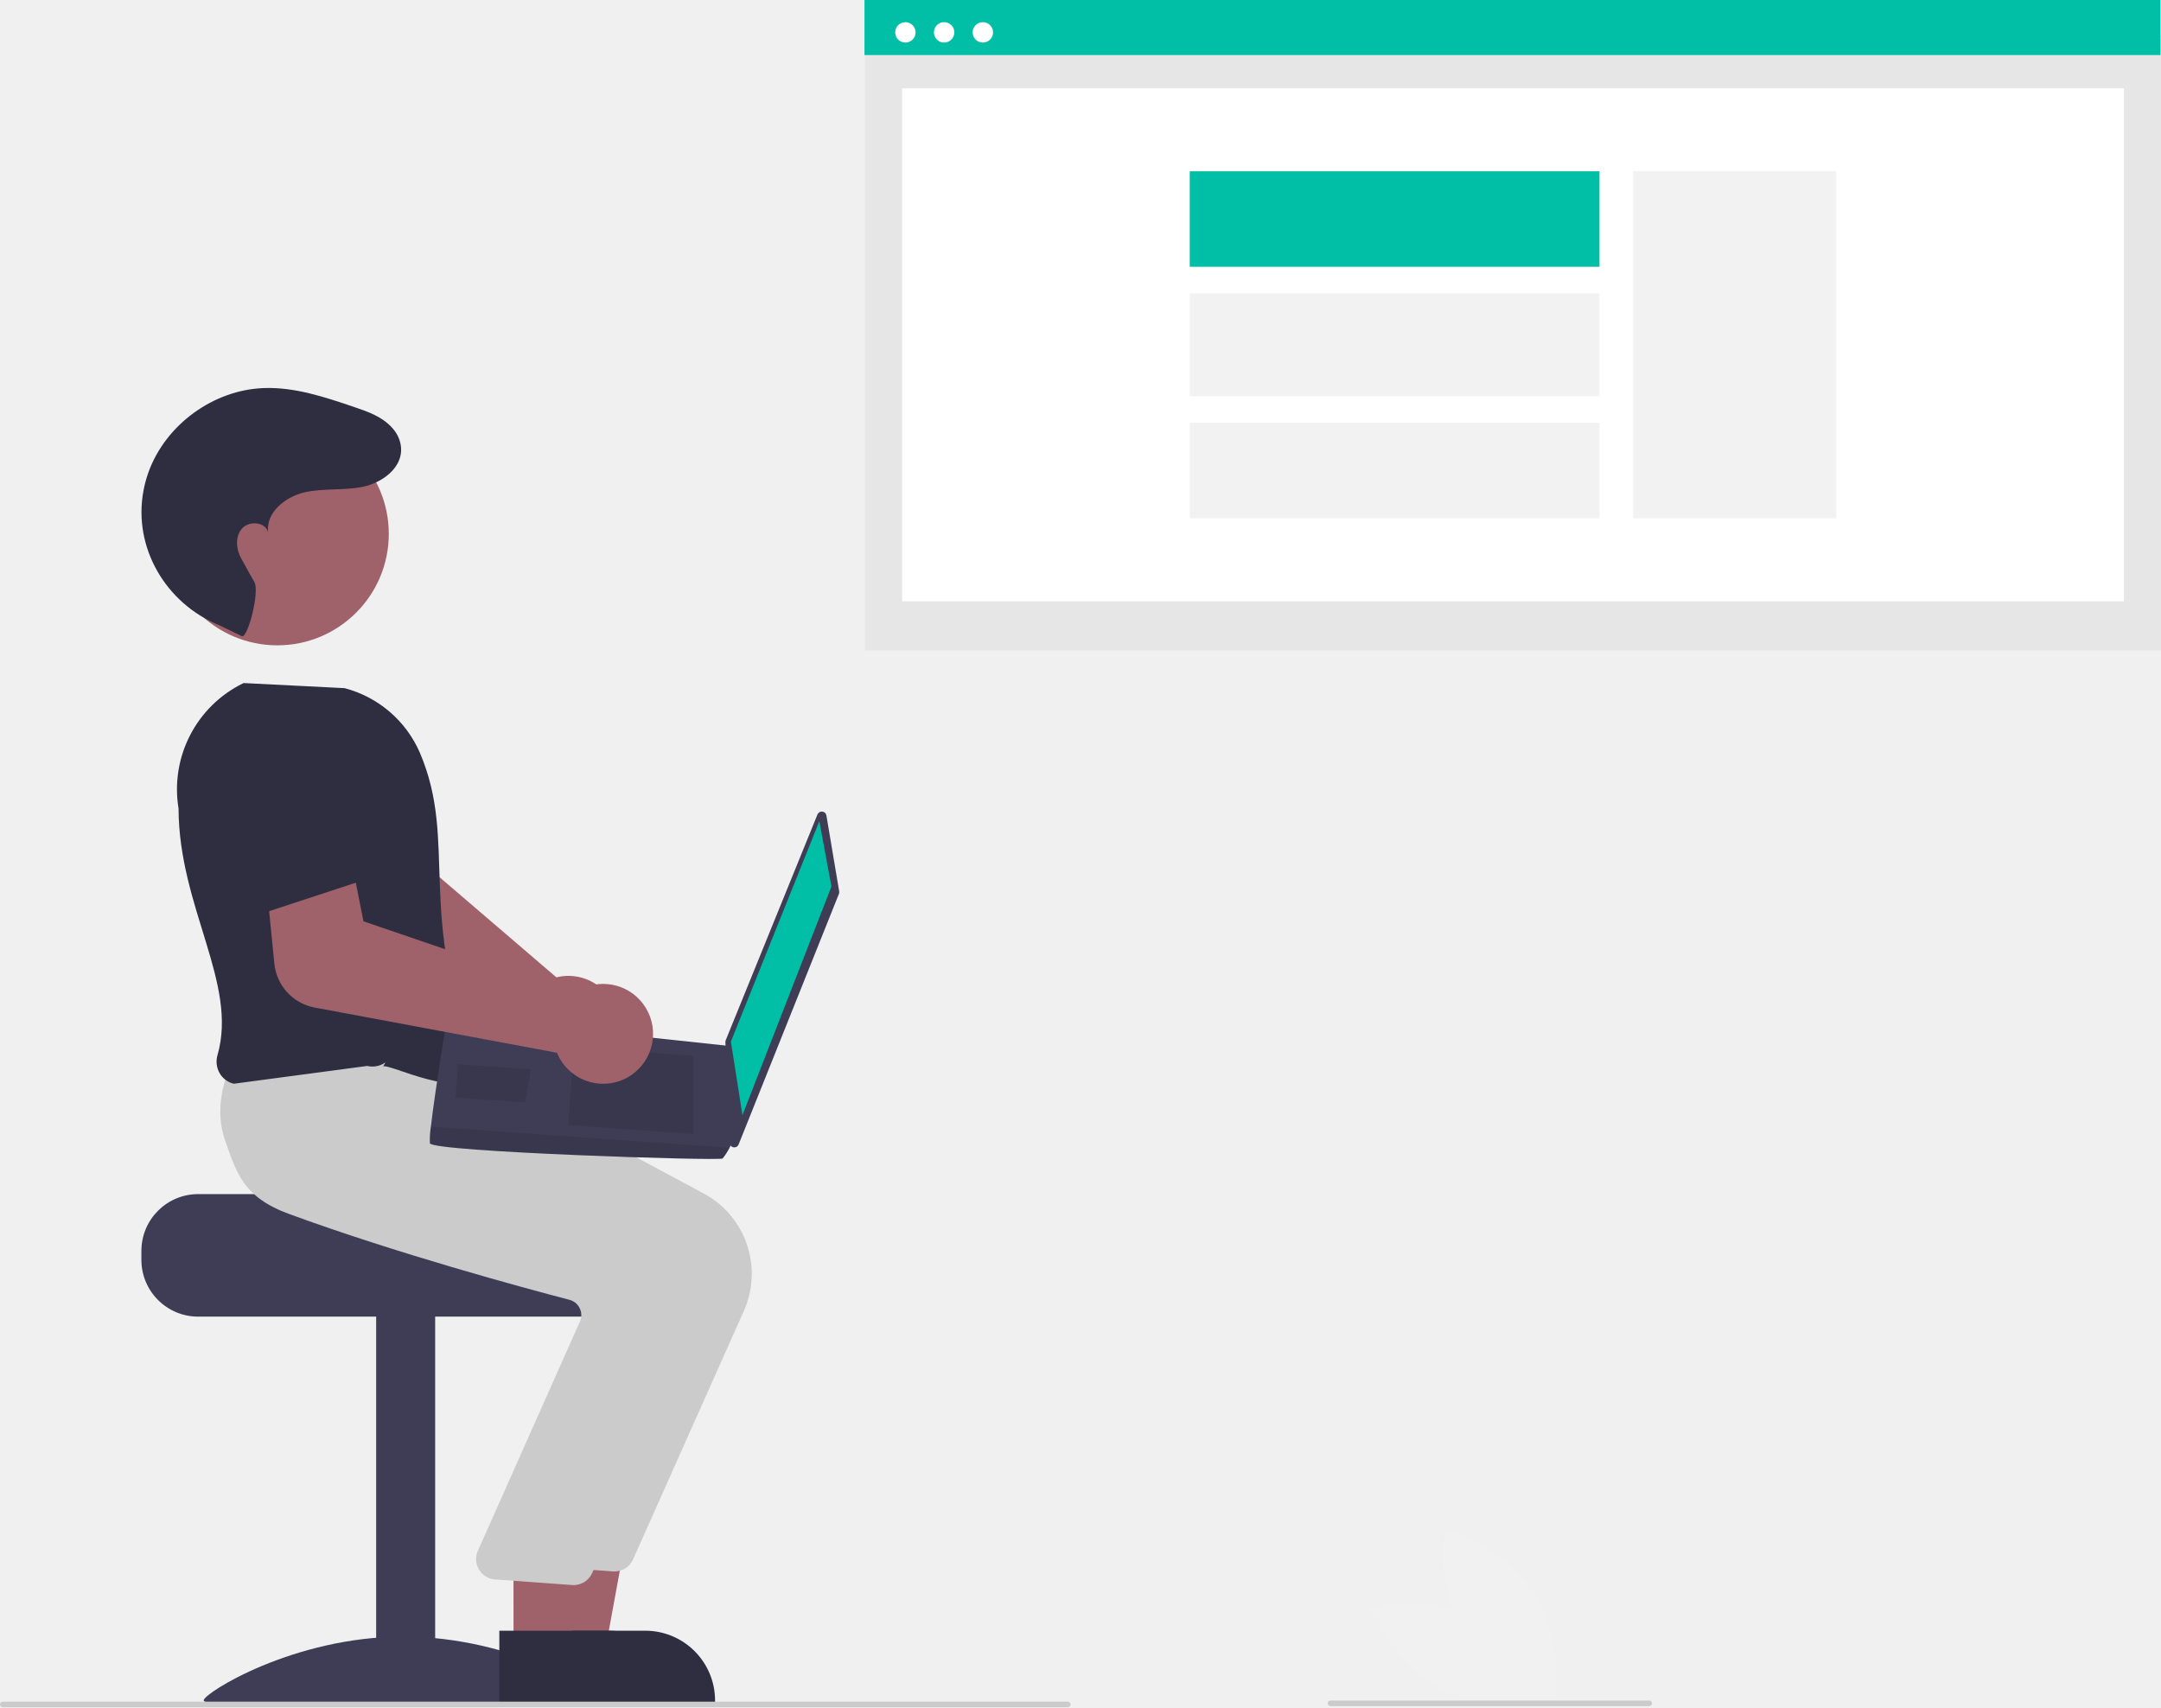
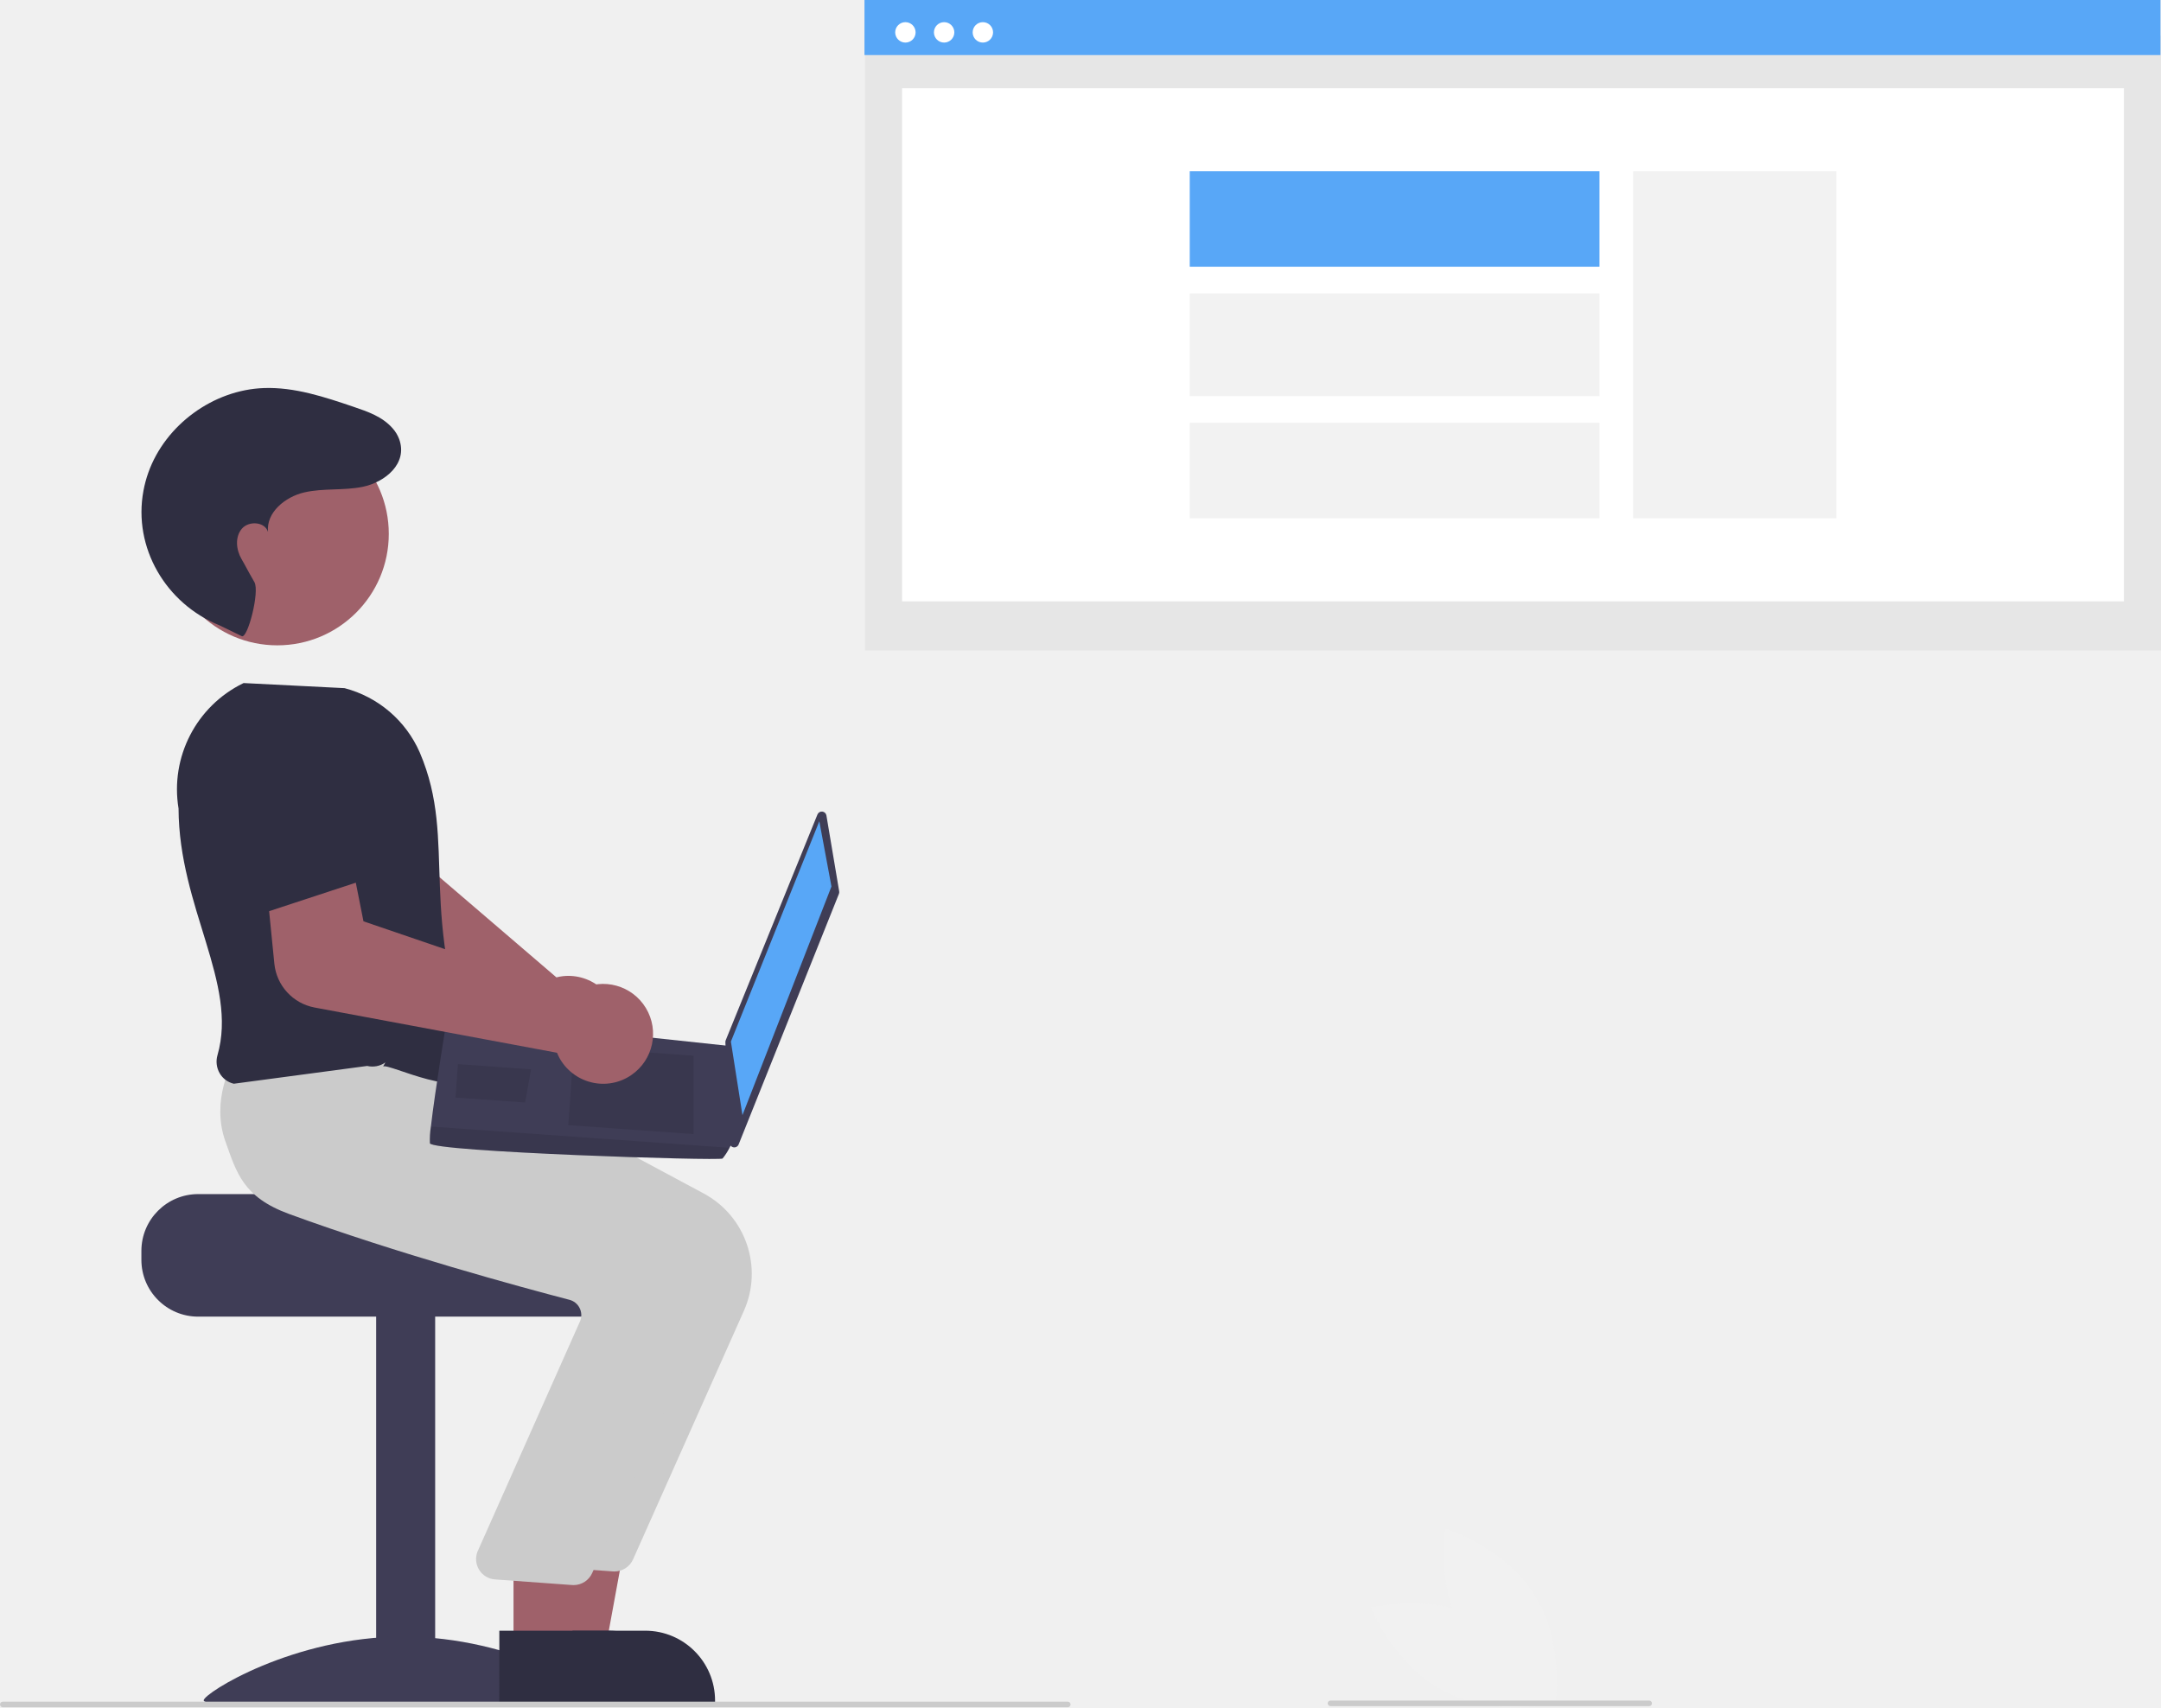
<svg xmlns="http://www.w3.org/2000/svg" data-name="Layer 1" width="773.114" height="610.804" viewBox="0 0 773.114 610.804">
  <rect id="e81a7c33-c795-457d-8abc-c4a3c260cd56" data-name="Rectangle 62" x="309.473" y="12.711" width="463.641" height="220.006" fill="#e6e6e6" />
  <rect id="be98c830-918a-42d1-b1b0-0085d5874e90" data-name="Rectangle 75" x="322.731" y="31.577" width="437.126" height="183.558" fill="#fff" />
-   <rect id="ea07d9fd-7a34-4098-acd7-056fd1871281" data-name="Rectangle 80" x="309.276" width="463.641" height="19.697" fill="#00bfa6" />
+   <rect id="ea07d9fd-7a34-4098-acd7-056fd1871281" data-name="Rectangle 80" x="309.276" width="463.641" height="19.697" fill="#58a7f7" />
  <circle id="b9ed5a45-8896-4ed9-86b4-15f853c9a185" data-name="Ellipse 90" cx="323.913" cy="11.582" r="3.651" fill="#fff" />
  <circle id="a9233a38-f8ba-48e0-88f3-496fd4836d40" data-name="Ellipse 91" cx="337.77" cy="11.582" r="3.651" fill="#fff" />
  <circle id="aa82180f-a6a9-4f5f-82fc-e73106f4ad92" data-name="Ellipse 92" cx="351.627" cy="11.582" r="3.651" fill="#fff" />
  <rect x="584.272" y="61.279" width="72.676" height="124.155" fill="#f2f2f2" />
-   <rect x="425.64" y="61.277" width="146.59" height="34.175" fill="#00bfa6" />
+   <rect x="425.64" y="61.277" width="146.59" height="34.175" fill="#58a7f7" />
  <rect x="425.64" y="104.969" width="146.59" height="36.771" fill="#f2f2f2" />
  <rect x="425.64" y="151.257" width="146.59" height="34.175" fill="#f2f2f2" />
  <path d="M434.646,511.7a17.867,17.867,0,0,0-19.79-17.862,17.202,17.202,0,0,0-2.348.433l-60.464-51.827,3.613-19.475-29.802-9.658-8.985,31.211a18.103,18.103,0,0,0,7.68,20.204l74.381,47.045a17.068,17.068,0,0,0,.091,1.752,17.867,17.867,0,0,0,21.691,15.502,17.382,17.382,0,0,0,2.105-.608A17.92,17.92,0,0,0,434.646,511.7Z" transform="translate(-213.4429 -144.5982)" fill="#9f616a" />
  <path d="M284.325,571.807h77.958c0,2.241,80.345,4.059,80.345,4.059a20.884,20.884,0,0,1,3.426,3.248,20.152,20.152,0,0,1,4.71,12.99v3.248A20.305,20.305,0,0,1,430.466,615.65H284.325a20.315,20.315,0,0,1-20.297-20.297v-3.248A20.326,20.326,0,0,1,284.325,571.807Z" transform="translate(-213.4429 -144.5982)" fill="#3f3d56" />
  <rect x="134.573" y="470.245" width="21.109" height="136.399" fill="#3f3d56" />
  <path d="M429.206,752.939c0,2.554-31.988.988-71.447.988s-71.447,1.566-71.447-.988,31.988-22.806,71.447-22.806S429.206,750.385,429.206,752.939Z" transform="translate(-213.4429 -144.5982)" fill="#3f3d56" />
  <polygon points="196.707 589.916 216.613 589.914 226.084 538.282 196.703 538.284 196.707 589.916" fill="#9f616a" />
  <path d="M405.072,753.811l64.189-.002v-.812a24.984,24.984,0,0,0-24.983-24.984h-.003l-39.205.002Z" transform="translate(-213.4429 -144.5982)" fill="#2f2e41" />
  <path d="M439.924,702.496l39.687-88.996a32.616,32.616,0,0,0-14.32-41.868l-86.083-46.161-39.282-3.341-36.234-3.294-.261.442c-.334.565-8.125,14.021-2.859,28.776,3.995,11.192,14.385,19.934,30.883,25.984,38.507,14.119,82.991,26.187,100.328,30.719a5.604,5.604,0,0,1,3.591,2.857,5.681,5.681,0,0,1,.319,4.545L398.822,694.997a7.307,7.307,0,0,0,6.186,9.79l27.55,2.006q.351.033.699.033A7.302,7.302,0,0,0,439.924,702.496Z" transform="translate(-213.4429 -144.5982)" fill="#cbcbcb" />
  <polygon points="183.716 589.916 203.622 589.914 213.094 538.282 183.713 538.284 183.716 589.916" fill="#9f616a" />
  <path d="M392.082,753.811l64.189-.002v-.812a24.984,24.984,0,0,0-24.983-24.984h-.003l-39.205.002Z" transform="translate(-213.4429 -144.5982)" fill="#2f2e41" />
  <path d="M425.31,707.367l39.687-88.996a32.616,32.616,0,0,0-14.32-41.868l-86.083-46.161-39.282-3.341-28.381-2.462.004-.389c-.334.565-8.125,14.021-2.859,28.776,3.995,11.192,6.266,19.934,22.764,25.984,38.507,14.119,82.991,26.187,100.328,30.719a5.604,5.604,0,0,1,3.591,2.857,5.681,5.681,0,0,1,.319,4.545L384.208,699.868a7.307,7.307,0,0,0,6.186,9.79l27.55,2.006q.351.033.699.033A7.302,7.302,0,0,0,425.31,707.367Z" transform="translate(-213.4429 -144.5982)" fill="#cbcbcb" />
  <path d="M350.517,526.163c1.903-1.346,29.228,12.99,34.1,1.624-22.733-56.833-7.068-81.374-20.993-113.965a40.581,40.581,0,0,0-26.901-23.025l-36.129-1.824-.187.09a42.227,42.227,0,0,0-23.089,44.798c.129,35.469,21.35,62.521,13.93,88.247a8.317,8.317,0,0,0,.786,6.468,7.931,7.931,0,0,0,5.059,3.749l47.705-6.364a8.061,8.061,0,0,0,6.522-1.262Z" transform="translate(-213.4429 -144.5982)" fill="#2f2e41" />
  <circle cx="99.209" cy="190.998" r="39.882" fill="#9f616a" />
  <path d="M299.948,372.203c2.119.927,6.458-15.958,4.515-19.335-2.891-5.022-2.72-4.986-4.639-8.309s-2.348-7.871.137-10.794,8.236-2.536,9.37,1.13c-.73-6.963,6.157-12.559,12.979-14.132s14.017-.596,20.877-1.996c7.961-1.624,16.243-8.297,13.067-17.051a12.33,12.33,0,0,0-2.405-3.952c-3.67-4.126-8.803-5.888-13.822-7.591-10.441-3.544-21.168-7.132-32.187-6.741-18.105.643-35.22,13.159-41.32,30.218a42.473,42.473,0,0,0-1.759,6.536c-3.782,20.337,8.028,40.397,27.209,48.141Z" transform="translate(-213.4429 -144.5982)" fill="#2f2e41" />
  <path d="M509.097,436.337l4.573,27.156a1.672,1.672,0,0,1-.096.899l-35.88,89.653a1.672,1.672,0,0,1-3.222-.551l-1.52-36.027a1.672,1.672,0,0,1,.121-.7l32.827-80.782a1.672,1.672,0,0,1,3.197.352Z" transform="translate(-213.4429 -144.5982)" fill="#3f3d56" />
-   <polygon points="293.114 293.823 297.46 317.153 265.619 398.964 261.485 372.647 293.114 293.823" fill="#00bfa6" />
+   <polygon points="293.114 293.823 297.46 317.153 265.619 398.964 261.485 372.647 293.114 293.823" fill="#58a7f7" />
  <path d="M367.247,553.628c.783,3.058,103.64,6.369,104.707,5.444a21.674,21.674,0,0,0,2.474-3.828c1.078-1.925,2.076-3.856,2.076-3.856l-1.69-32.529L373.492,508.031s-4.483,27.146-5.89,39.617A29.957,29.957,0,0,0,367.247,553.628Z" transform="translate(-213.4429 -144.5982)" fill="#3f3d56" />
  <polygon points="248.114 377.702 248.123 405.727 203.309 402.541 205.292 374.657 248.114 377.702" opacity="0.1" style="isolation:isolate" />
  <polygon points="189.717 382.557 189.988 382.523 187.872 394.437 162.975 392.667 163.825 380.716 189.717 382.557" opacity="0.1" style="isolation:isolate" />
  <path d="M367.247,553.628c.783,3.058,103.64,6.369,104.707,5.444a21.674,21.674,0,0,0,2.474-3.828l-106.826-7.596A29.957,29.957,0,0,0,367.247,553.628Z" transform="translate(-213.4429 -144.5982)" opacity="0.1" style="isolation:isolate" />
  <path d="M325.946,505.051l86.764,16.192a17.078,17.078,0,0,0,.734,1.593,17.906,17.906,0,0,0,11.491,8.973,17.72,17.72,0,0,0,14.399-2.609,17.864,17.864,0,0,0-18.475-30.512,17.168,17.168,0,0,0-2.02,1.272l-75.361-25.744-3.857-19.429L308.361,456.856l3.239,32.57A17.767,17.767,0,0,0,325.946,505.051Z" transform="translate(-213.4429 -144.5982)" fill="#9f616a" />
  <path d="M307.302,471.383l45.422-14.929-10.596-30.423a18.135,18.135,0,0,0-20.107-11.924h0a18.135,18.135,0,0,0-15.153,18.089Z" transform="translate(-213.4429 -144.5982)" fill="#2f2e41" />
  <path d="M595.443,755.402h-381a1,1,0,1,1,0-2h381a1,1,0,0,1,0,2Z" transform="translate(-213.4429 -144.5982)" fill="#cbcbcb" />
  <path d="M743.65,723.895c18.274,9.457,26.398,30.049,26.398,30.049s-21.503,5.258-39.777-4.199-26.398-30.049-26.398-30.049S725.376,714.438,743.65,723.895Z" transform="translate(-213.4429 -144.5982)" fill="#f1f1f1" />
  <path d="M737.806,730.708c10.905,17.449,32.086,23.881,32.086,23.881s3.501-21.858-7.403-39.306-32.086-23.881-32.086-23.881S726.901,713.259,737.806,730.708Z" transform="translate(-213.4429 -144.5982)" fill="#f1f1f1" />
  <path d="M803.443,755.005h-114a1,1,0,0,1,0-2h114a1,1,0,0,1,0,2Z" transform="translate(-213.4429 -144.5982)" fill="#cbcbcb" />
</svg>
